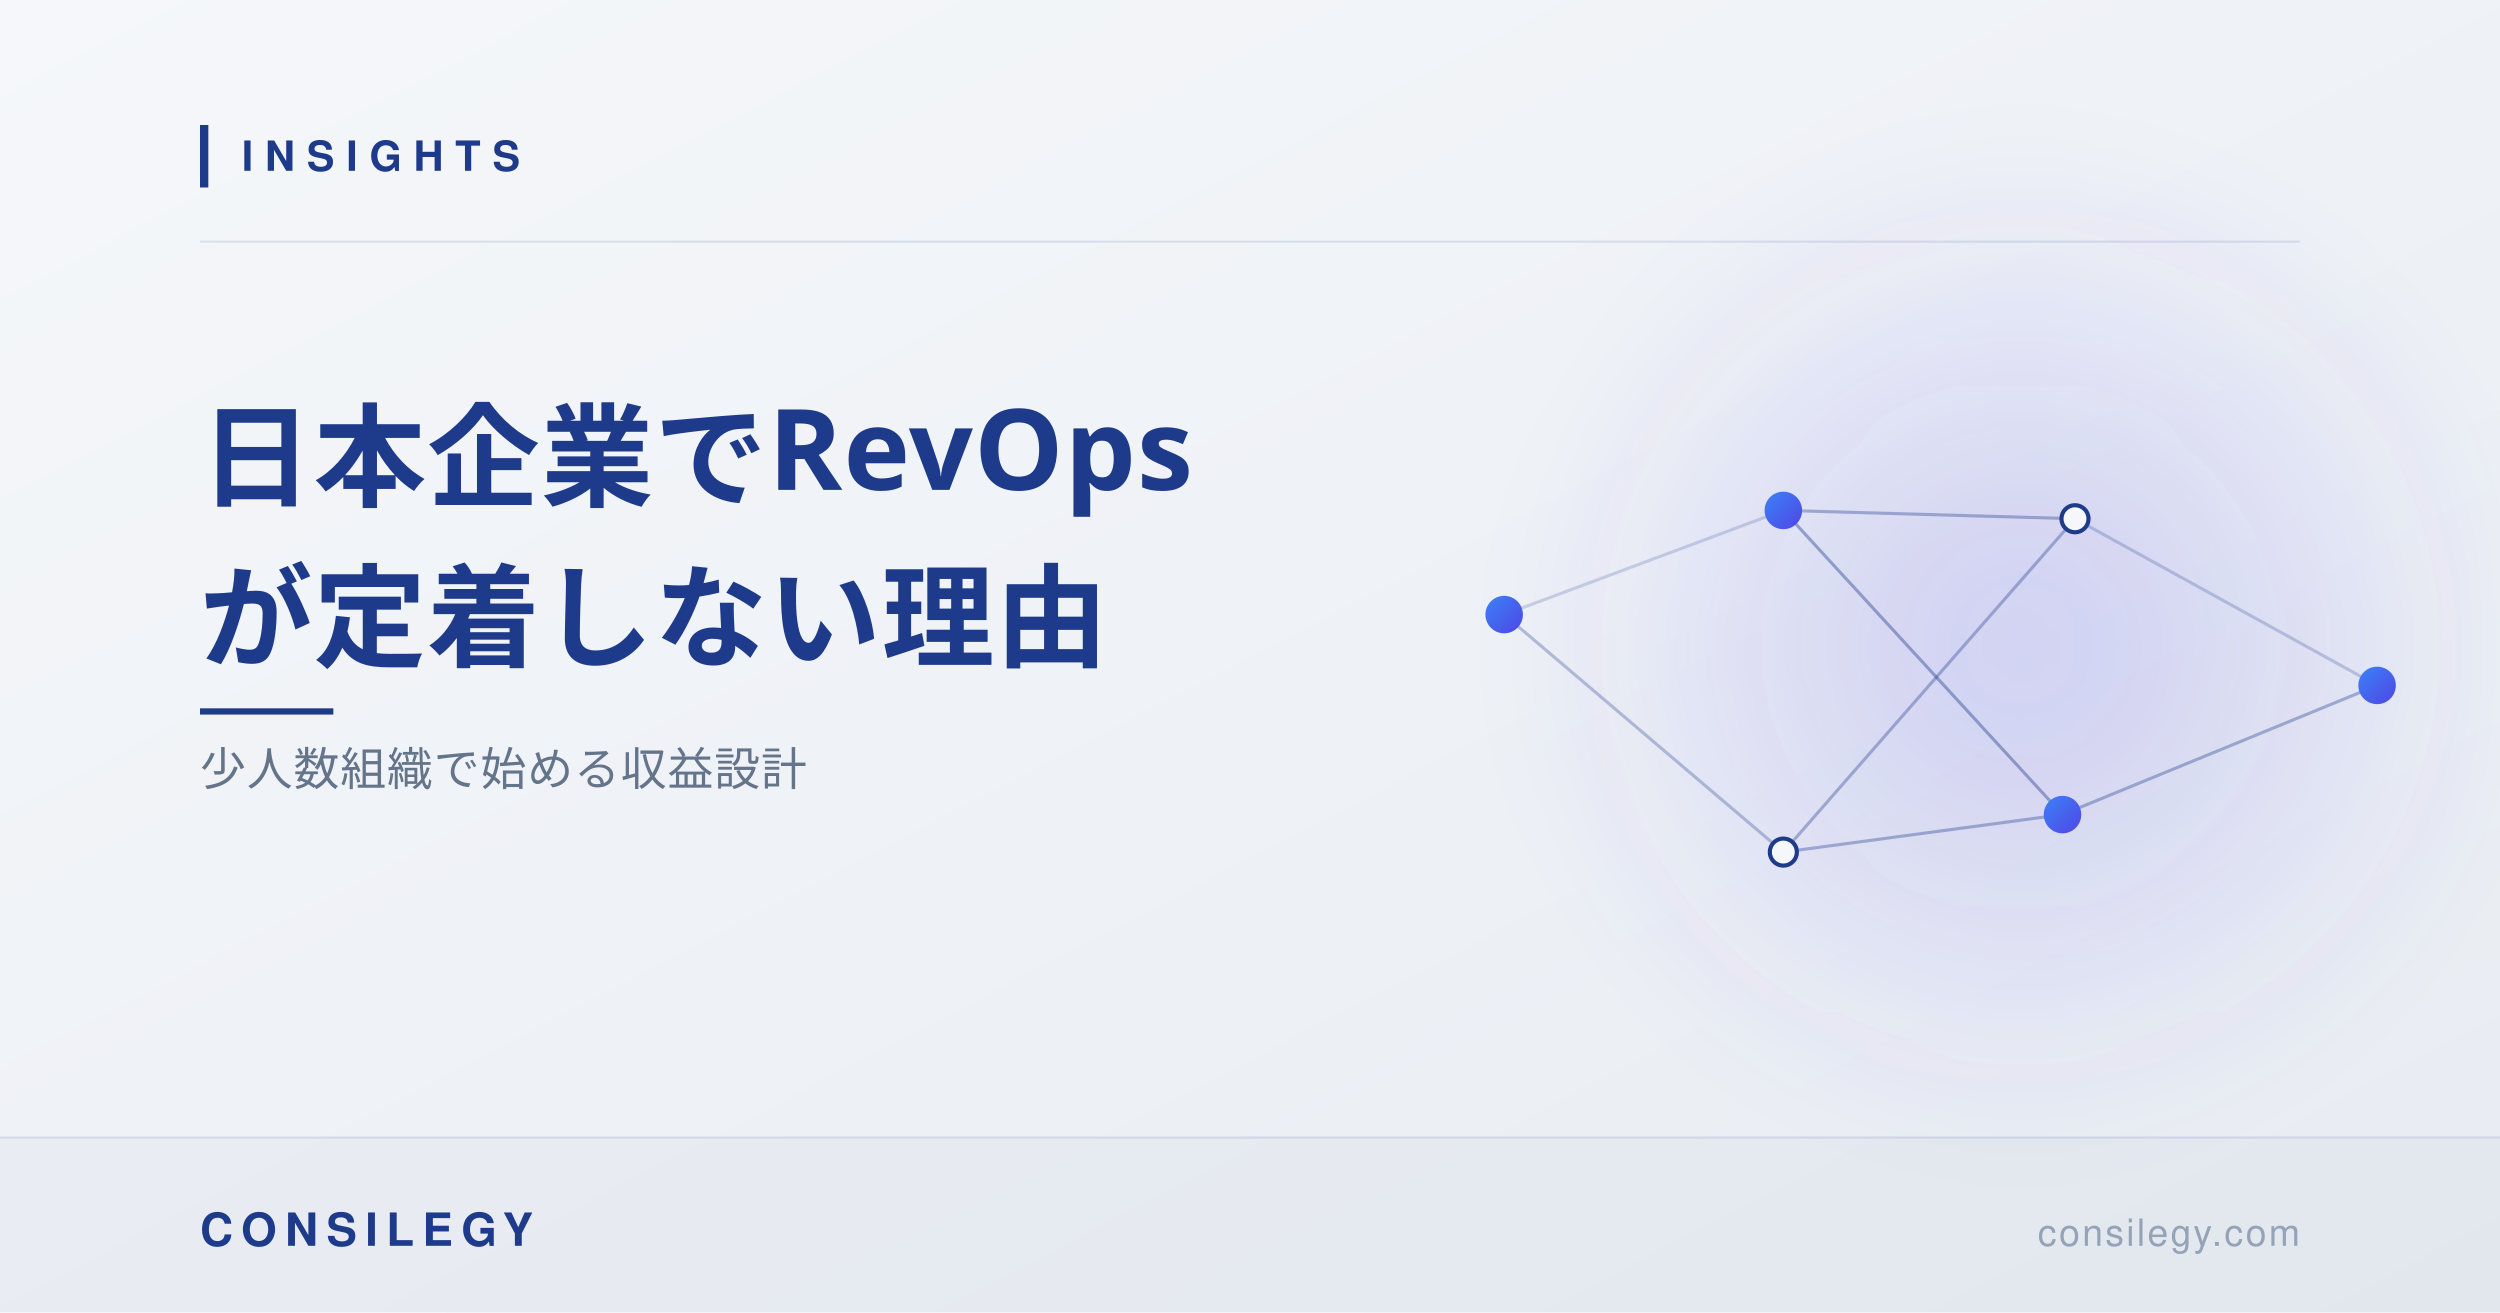
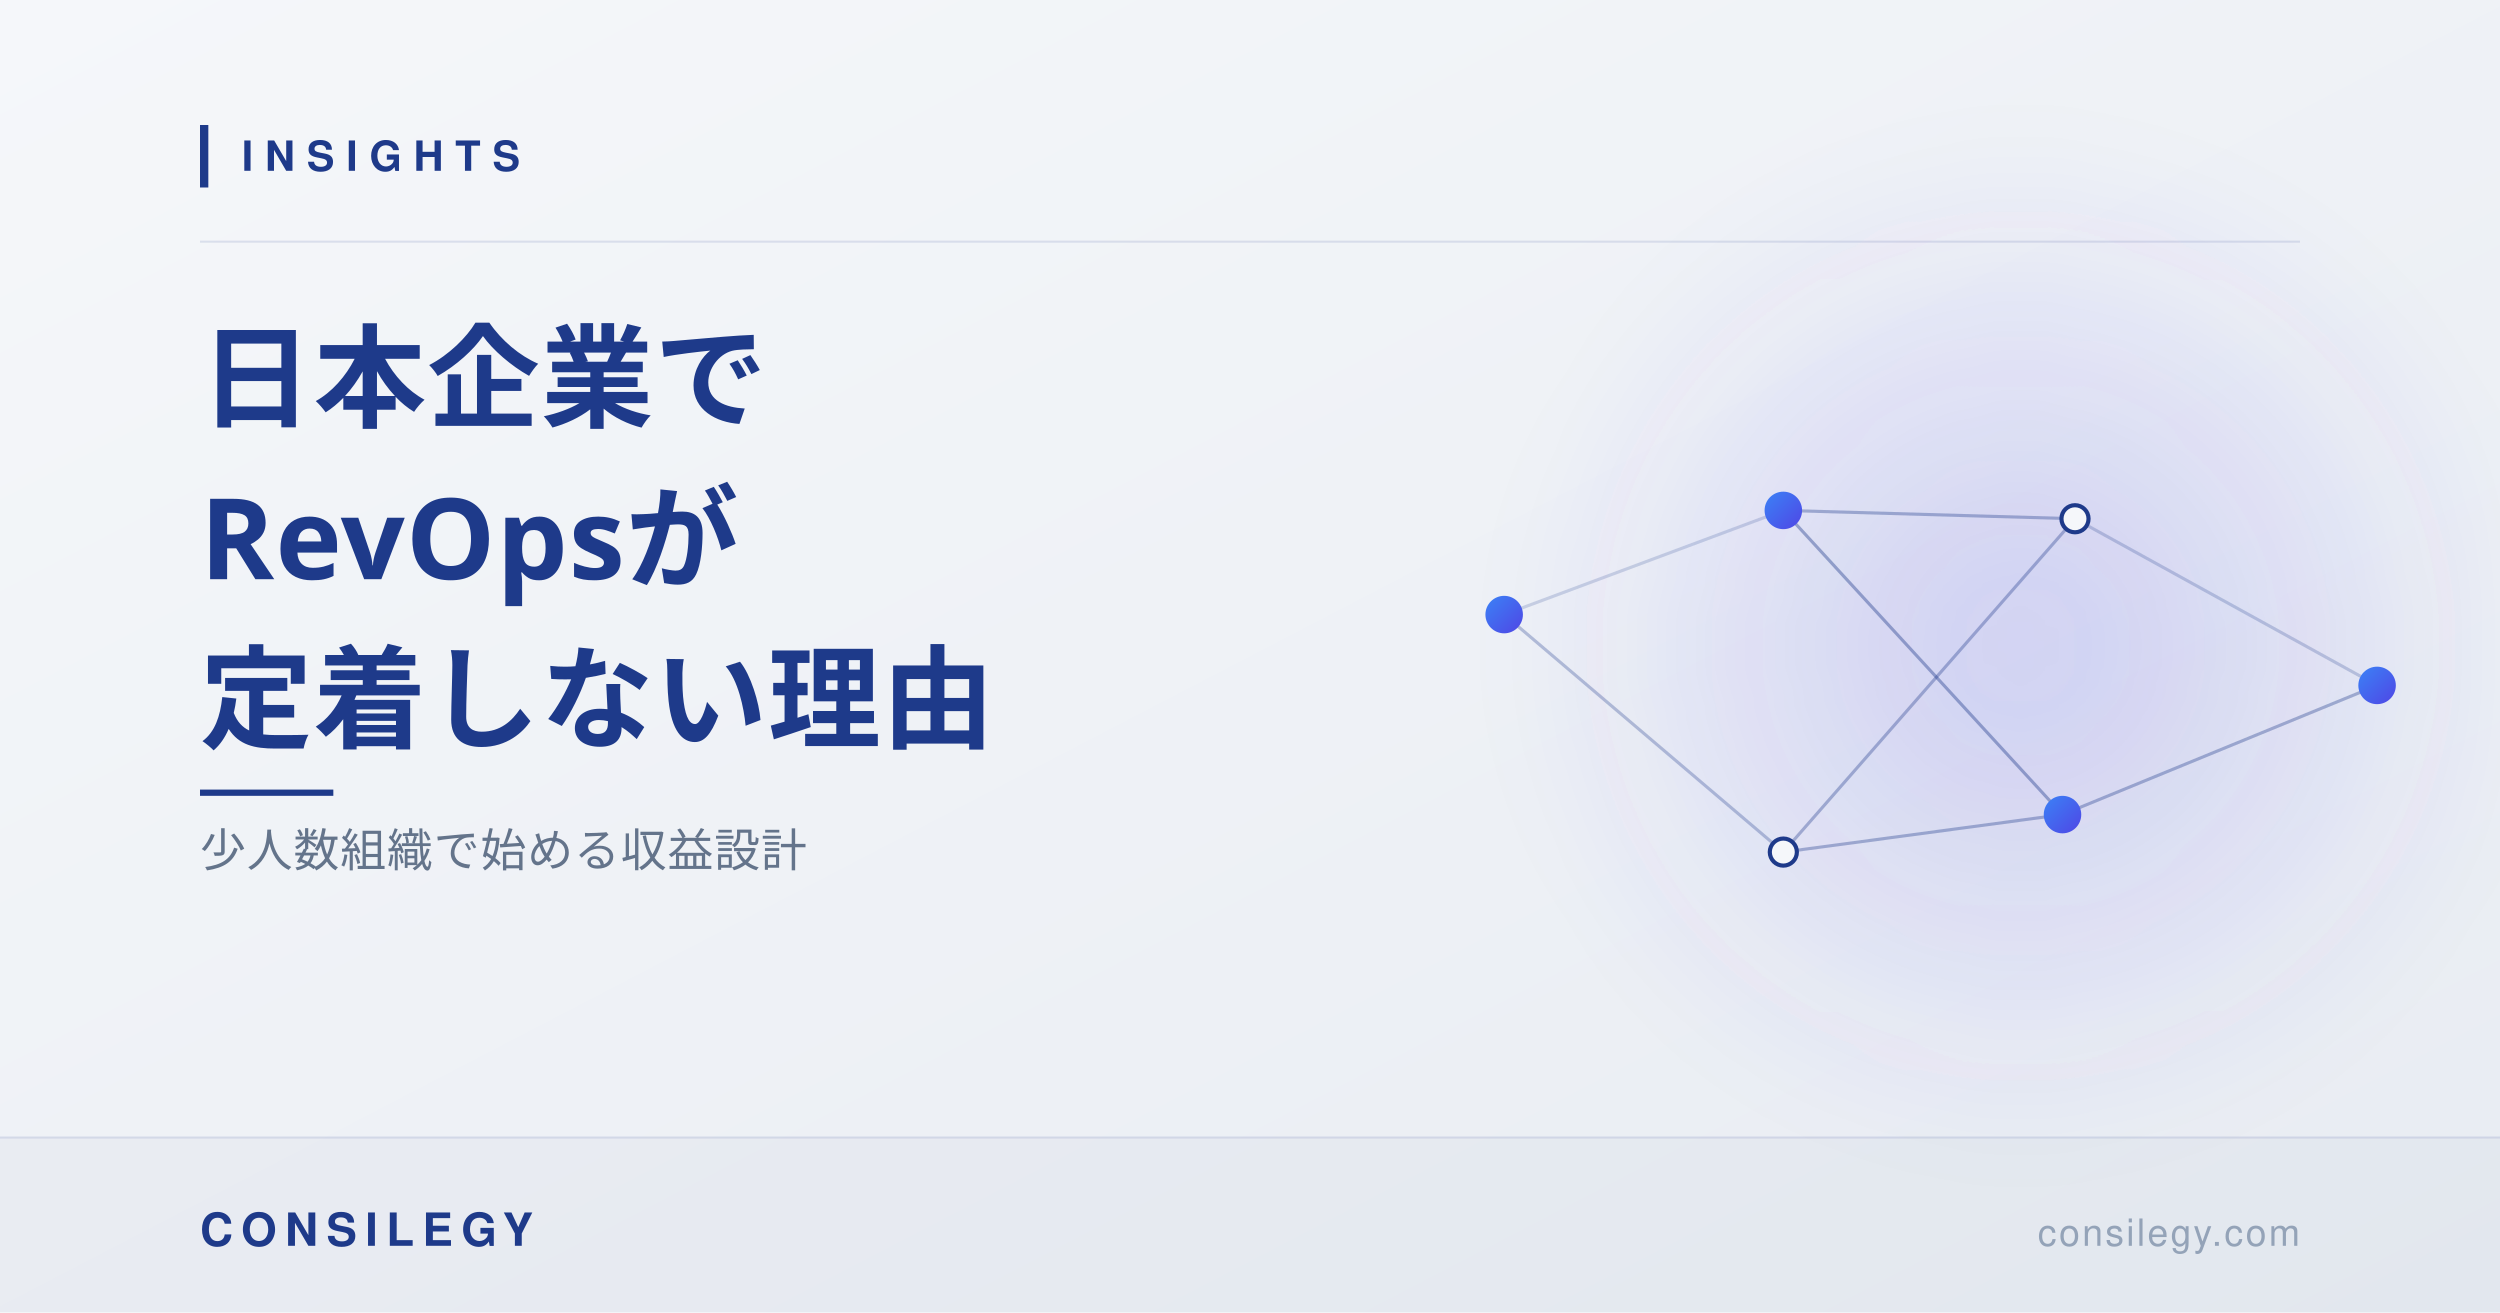
<svg xmlns="http://www.w3.org/2000/svg" viewBox="0 0 1200 630" width="1200" height="630">
  <defs>
    <linearGradient id="bg" x1="0%" y1="0%" x2="100%" y2="100%">
      <stop offset="0%" stop-color="#F5F7FA" />
      <stop offset="100%" stop-color="#E8ECF2" />
    </linearGradient>
    <linearGradient id="bi" x1="0%" y1="0%" x2="100%" y2="100%">
      <stop offset="0%" stop-color="#3B82F6" />
      <stop offset="100%" stop-color="#4F46E5" />
    </linearGradient>
    <radialGradient id="glow" cx="50%" cy="50%" r="50%">
      <stop offset="0%" stop-color="#4F46E5" stop-opacity="0.20" />
      <stop offset="100%" stop-color="#4F46E5" stop-opacity="0" />
    </radialGradient>
    <filter id="soft" x="-60%" y="-60%" width="220%" height="220%">
      <feGaussianBlur stdDeviation="26" />
    </filter>
  </defs>
  <rect width="1200" height="630" fill="url(#bg)" />
  <circle cx="970" cy="310" r="240" fill="url(#glow)" filter="url(#soft)" />
  <line x1="722" y1="295" x2="856" y2="245" stroke="#1E3A8A" stroke-opacity="0.19" stroke-width="1.5" />
  <line x1="722" y1="295" x2="856" y2="409" stroke="#1E3A8A" stroke-opacity="0.29" stroke-width="1.5" />
  <line x1="856" y1="245" x2="996" y2="249" stroke="#1E3A8A" stroke-opacity="0.35" stroke-width="1.5" />
  <line x1="856" y1="245" x2="990" y2="391" stroke="#1E3A8A" stroke-opacity="0.40" stroke-width="1.5" />
  <line x1="856" y1="409" x2="996" y2="249" stroke="#1E3A8A" stroke-opacity="0.34" stroke-width="1.5" />
  <line x1="856" y1="409" x2="990" y2="391" stroke="#1E3A8A" stroke-opacity="0.35" stroke-width="1.5" />
  <line x1="996" y1="249" x2="1141" y2="329" stroke="#1E3A8A" stroke-opacity="0.23" stroke-width="1.5" />
  <line x1="990" y1="391" x2="1141" y2="329" stroke="#1E3A8A" stroke-opacity="0.35" stroke-width="1.5" />
  <circle cx="722" cy="295" r="9" fill="url(#bi)" />
  <circle cx="856" cy="245" r="9" fill="url(#bi)" />
  <circle cx="856" cy="409" r="6.5" fill="#F5F7FA" stroke="#1E3A8A" stroke-width="2" />
  <circle cx="996" cy="249" r="6.5" fill="#F5F7FA" stroke="#1E3A8A" stroke-width="2" />
  <circle cx="990" cy="391" r="9" fill="url(#bi)" />
  <circle cx="1141" cy="329" r="9" fill="url(#bi)" />
  <rect x="96" y="60" width="4" height="30" fill="#1E3A8A" />
  <text x="116" y="82" font-family="'Helvetica Neue',Helvetica,Arial,sans-serif" font-size="20" font-weight="600" fill="#1E3A8A" letter-spacing="0.28em">INSIGHTS</text>
  <line x1="96" y1="116" x2="1104" y2="116" stroke="#1E3A8A" stroke-opacity="0.12" stroke-width="1" />
-   <text x="96" y="239" font-family="'Hiragino Sans','Hiragino Kaku Gothic ProN',system-ui,sans-serif" font-size="54" font-weight="600" fill="#1E3A8A" letter-spacing="0.01em">日本企業でRevOps</text>
-   <text x="96" y="316" font-family="'Hiragino Sans','Hiragino Kaku Gothic ProN',system-ui,sans-serif" font-size="54" font-weight="600" fill="#1E3A8A" letter-spacing="0.01em">が定着しない理由</text>
-   <rect x="96" y="340" width="64" height="3" fill="#1E3A8A" />
-   <text x="96" y="377" font-family="'Hiragino Sans','Hiragino Kaku Gothic ProN',system-ui,sans-serif" font-size="22" font-weight="400" fill="#64748B" letter-spacing="0.02em">少人数組織で始める収益設計</text>
+   <text x="96" y="201" font-family="'Hiragino Sans','Hiragino Kaku Gothic ProN',system-ui,sans-serif" font-size="54" font-weight="600" fill="#1E3A8A" letter-spacing="0.01em">日本企業で</text>
+   <text x="96" y="278" font-family="'Hiragino Sans','Hiragino Kaku Gothic ProN',system-ui,sans-serif" font-size="54" font-weight="600" fill="#1E3A8A" letter-spacing="0.01em">RevOpsが</text>
+   <text x="96" y="355" font-family="'Hiragino Sans','Hiragino Kaku Gothic ProN',system-ui,sans-serif" font-size="54" font-weight="600" fill="#1E3A8A" letter-spacing="0.01em">定着しない理由</text>
+   <rect x="96" y="379" width="64" height="3" fill="#1E3A8A" />
+   <text x="96" y="416" font-family="'Hiragino Sans','Hiragino Kaku Gothic ProN',system-ui,sans-serif" font-size="22" font-weight="400" fill="#64748B" letter-spacing="0.02em">少人数組織で始める収益設計</text>
  <rect x="0" y="546" width="1200" height="84" fill="#1E3A8A" fill-opacity="0.035" />
  <line x1="0" y1="546" x2="1200" y2="546" stroke="#1E3A8A" stroke-opacity="0.12" stroke-width="1" />
  <text x="96" y="598" font-family="'Helvetica Neue',Helvetica,Arial,sans-serif" font-size="22" font-weight="600" fill="#1E3A8A" letter-spacing="0.18em">CONSILEGY</text>
  <text x="1104" y="598" text-anchor="end" font-family="'Helvetica Neue',Helvetica,Arial,sans-serif" font-size="18" font-weight="400" fill="#94A3B8" letter-spacing="0.06em">consilegy.com</text>
</svg>
